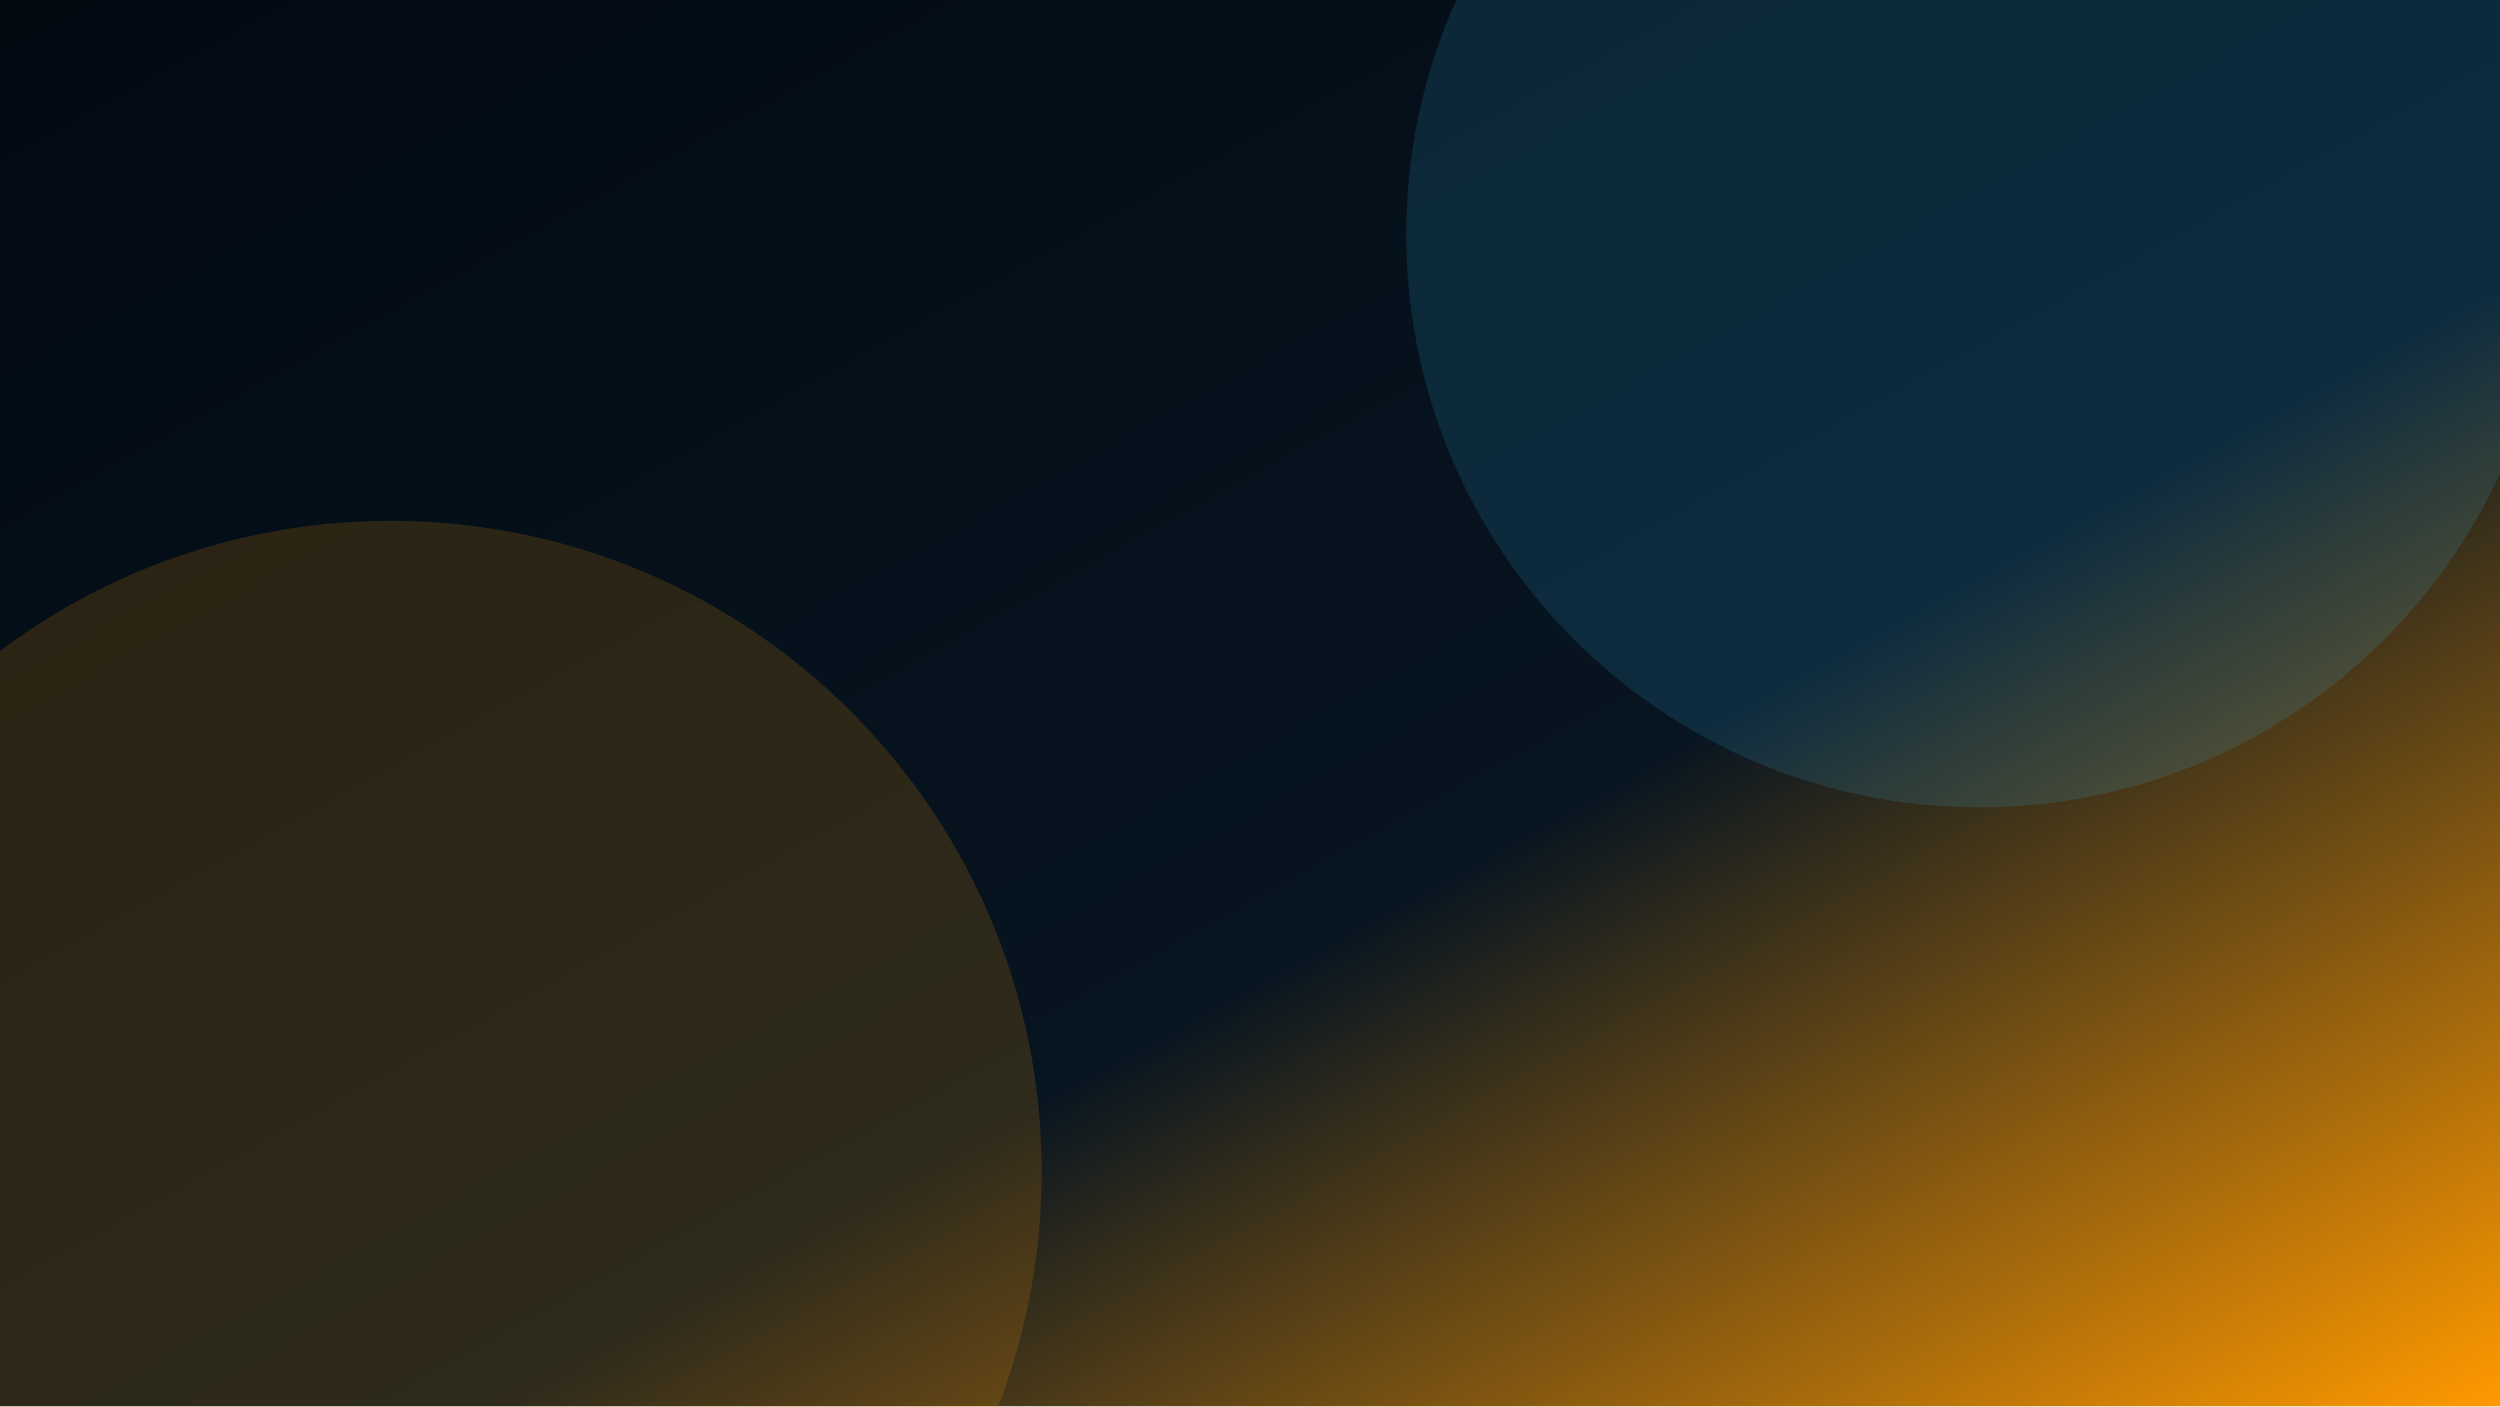
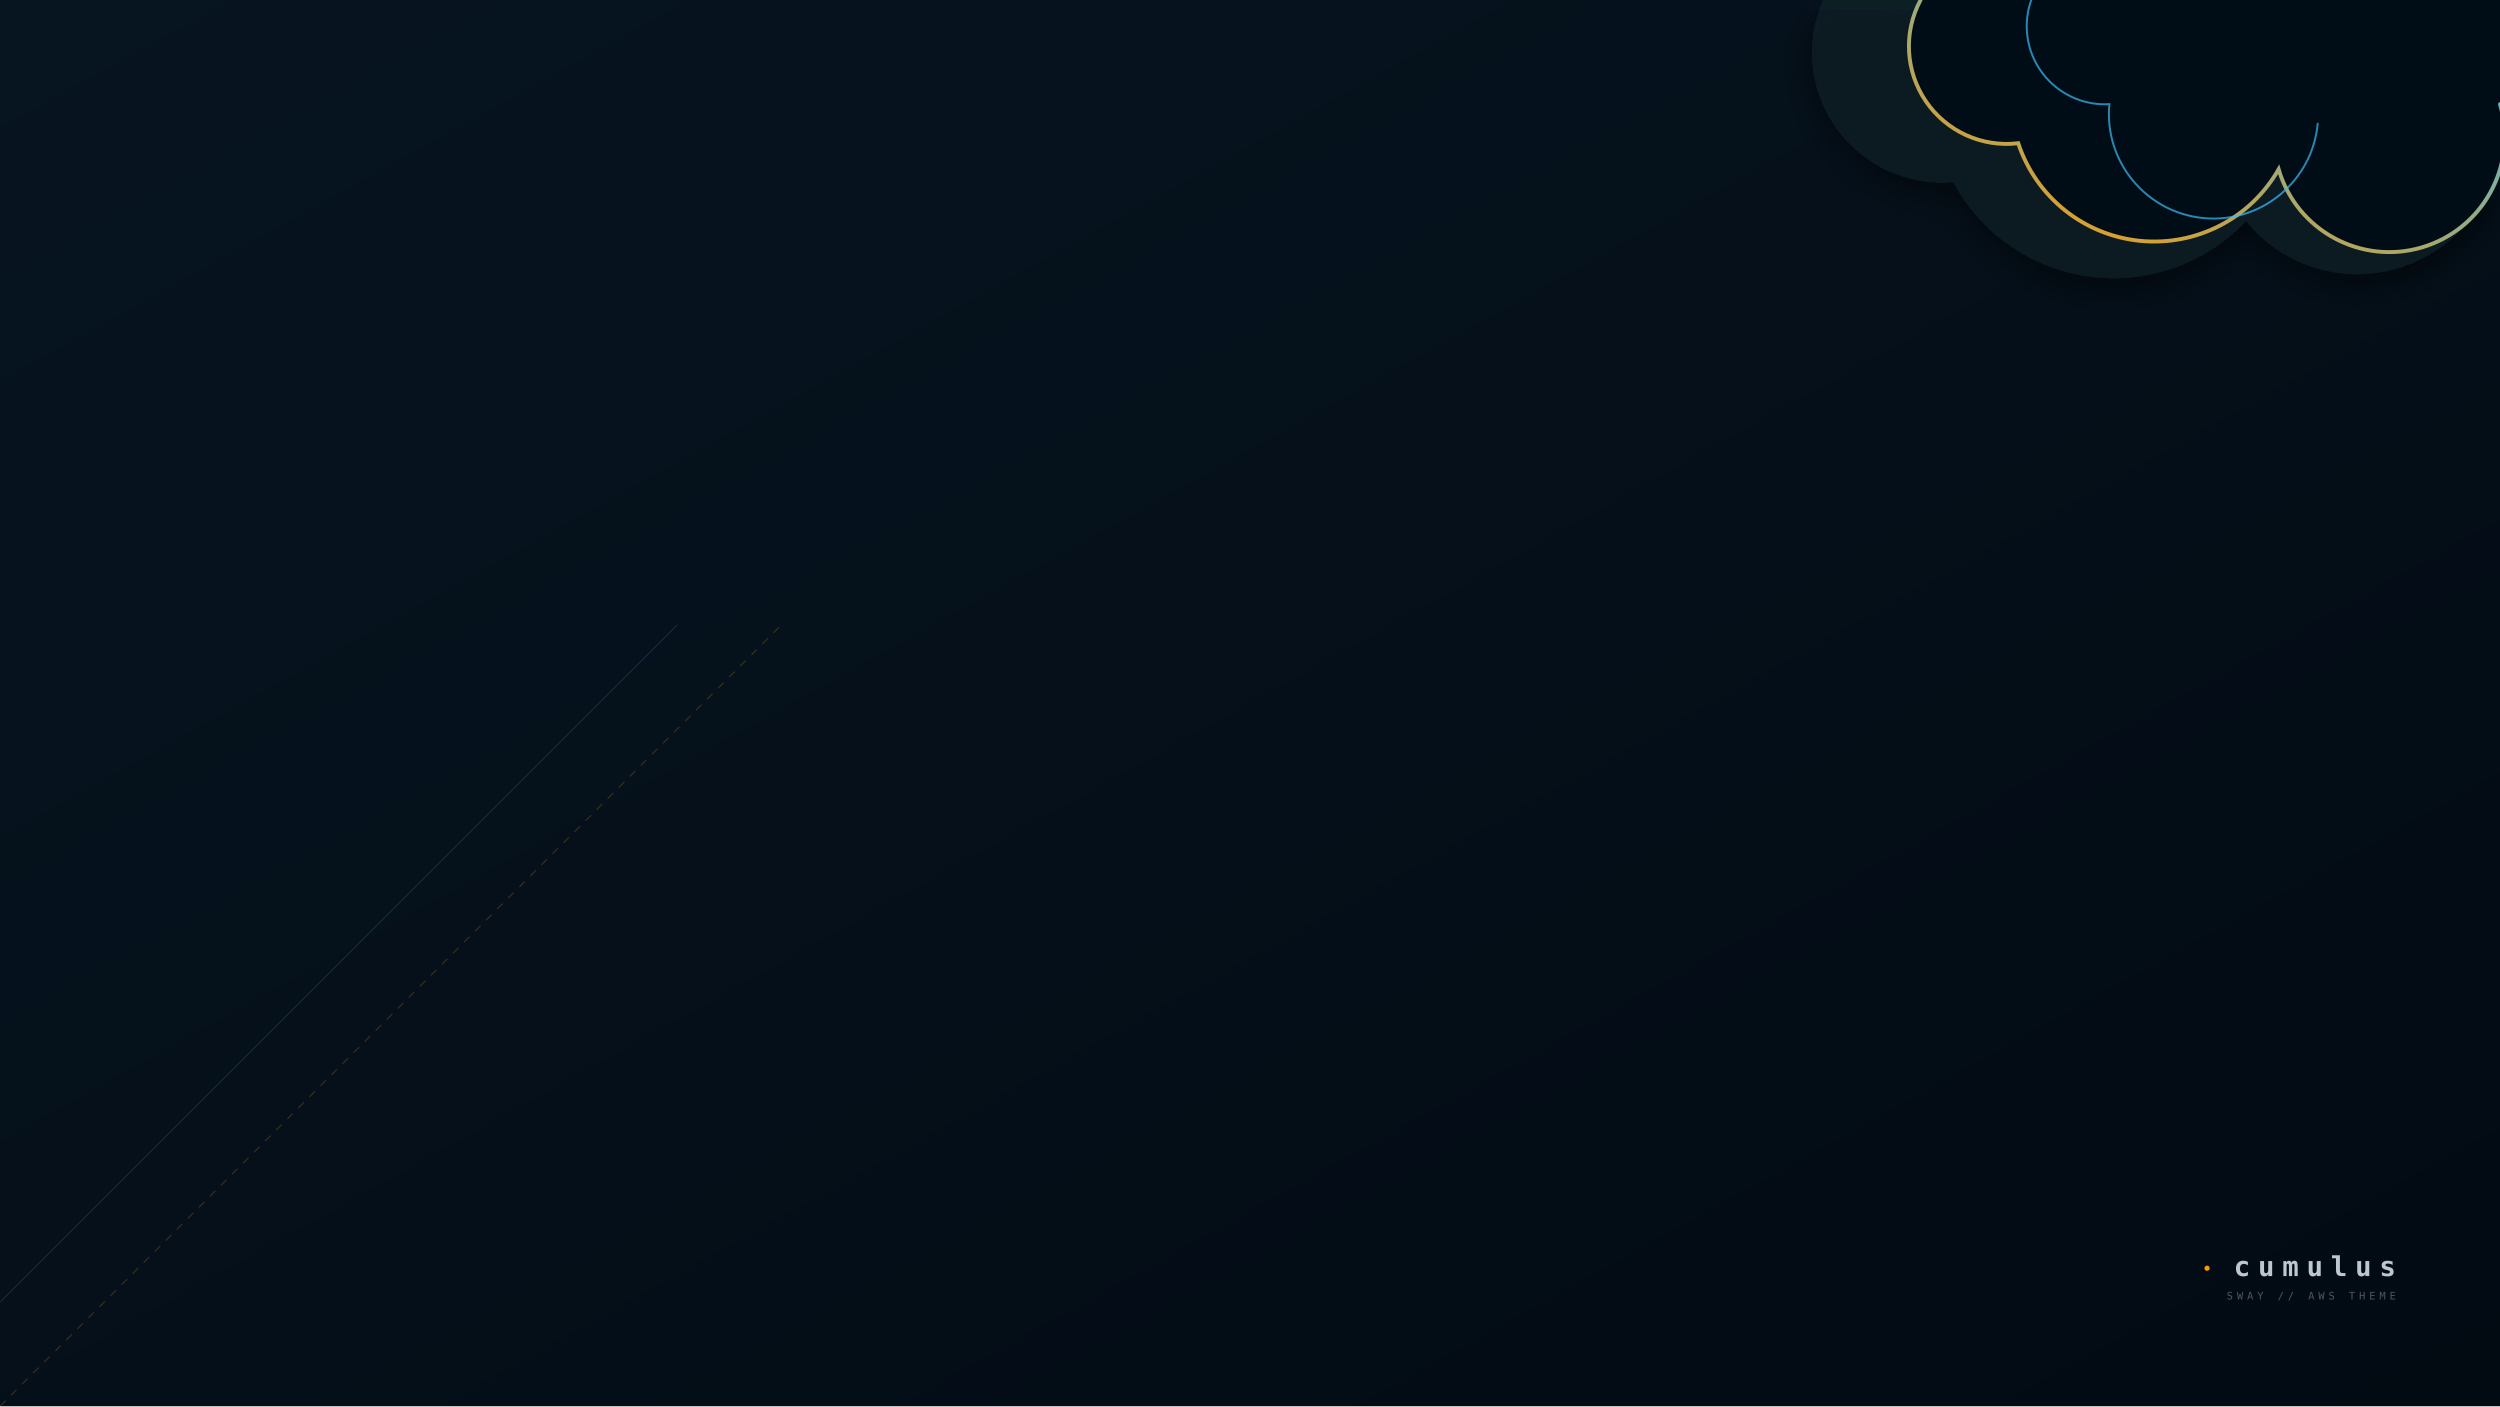
- <svg xmlns="http://www.w3.org/2000/svg" viewBox="0 0 1920 1080">
+ <svg xmlns="http://www.w3.org/2000/svg" viewBox="0 0 3840 2160" width="3840" height="2160">
  <defs>
-     <linearGradient id="g" x1="0" y1="0" x2="1" y2="1">
-       <stop stop-color="#020a12" />
-       <stop offset=".6" stop-color="#071521" />
-       <stop offset="1" stop-color="#ff9900" />
+     <linearGradient id="bg-grad" x1="0%" y1="0%" x2="100%" y2="100%">
+       <stop offset="0%" stop-color="#071521" />
+       <stop offset="100%" stop-color="#020A12" />
    </linearGradient>
+     <linearGradient id="aws-accent" x1="0%" y1="100%" x2="100%" y2="0%">
+       <stop offset="0%" stop-color="#FF9900" />
+       <stop offset="100%" stop-color="#38BDF8" />
+     </linearGradient>
+     <filter id="subtle-glow" x="-20%" y="-20%" width="140%" height="140%">
+       <feDropShadow dx="0" dy="15" stdDeviation="25" flood-color="#000000" flood-opacity="0.6" />
+     </filter>
  </defs>
-   <rect width="1920" height="1080" fill="url(#g)" />
-   <circle cx="1520" cy="180" r="440" fill="#38bdf8" opacity=".14" />
-   <circle cx="300" cy="900" r="500" fill="#ff9900" opacity=".16" />
+   <rect width="3840" height="2160" fill="url(#bg-grad)" />
+   <g opacity="0.2">
+     <line x1="0" y1="2160" x2="1200" y2="960" stroke="#FF9900" stroke-width="2" stroke-dasharray="12 12" />
+     <line x1="0" y1="2000" x2="1040" y2="960" stroke="#38BDF8" stroke-width="1.5" />
+   </g>
+   <g filter="url(#subtle-glow)">
+     <path d="       M 2800 0       A 200 200 0 0 0 3000 280       A 280 280 0 0 0 3450 340       A 220 220 0 0 0 3840 220       L 3840 0 Z" fill="#0E1C28" opacity="0.85" />
+     <path d="       M 2950 0       A 150 150 0 0 0 3100 220       A 220 220 0 0 0 3500 260       A 170 170 0 0 0 3840 160       L 3840 0 Z" fill="#040D15" />
+     <path d="       M 2950 0       A 150 150 0 0 0 3100 220       A 220 220 0 0 0 3500 260       A 170 170 0 0 0 3840 160" fill="none" stroke="url(#aws-accent)" stroke-width="6" stroke-linecap="round" />
+     <path d="       M 3120 0       A 120 120 0 0 0 3240 160       A 160 160 0 0 0 3560 190" fill="none" stroke="#38BDF8" stroke-width="3" stroke-linecap="round" opacity="0.7" />
+   </g>
+   <g transform="translate(3680, 1960)">
+     <text x="0" y="0" text-anchor="end" fill="#E0E6ED" font-family="Fira Code, JetBrains Mono, monospace, sans-serif" font-size="42" font-weight="600" letter-spacing="12" opacity="0.85">cumulus</text>
+     <circle cx="-290" cy="-12" r="4" fill="#FF9900" />
+     <text x="0" y="36" text-anchor="end" fill="#94A3B8" font-family="Fira Code, JetBrains Mono, monospace, sans-serif" font-size="16" letter-spacing="6" opacity="0.5">SWAY // AWS THEME</text>
+   </g>
</svg>
